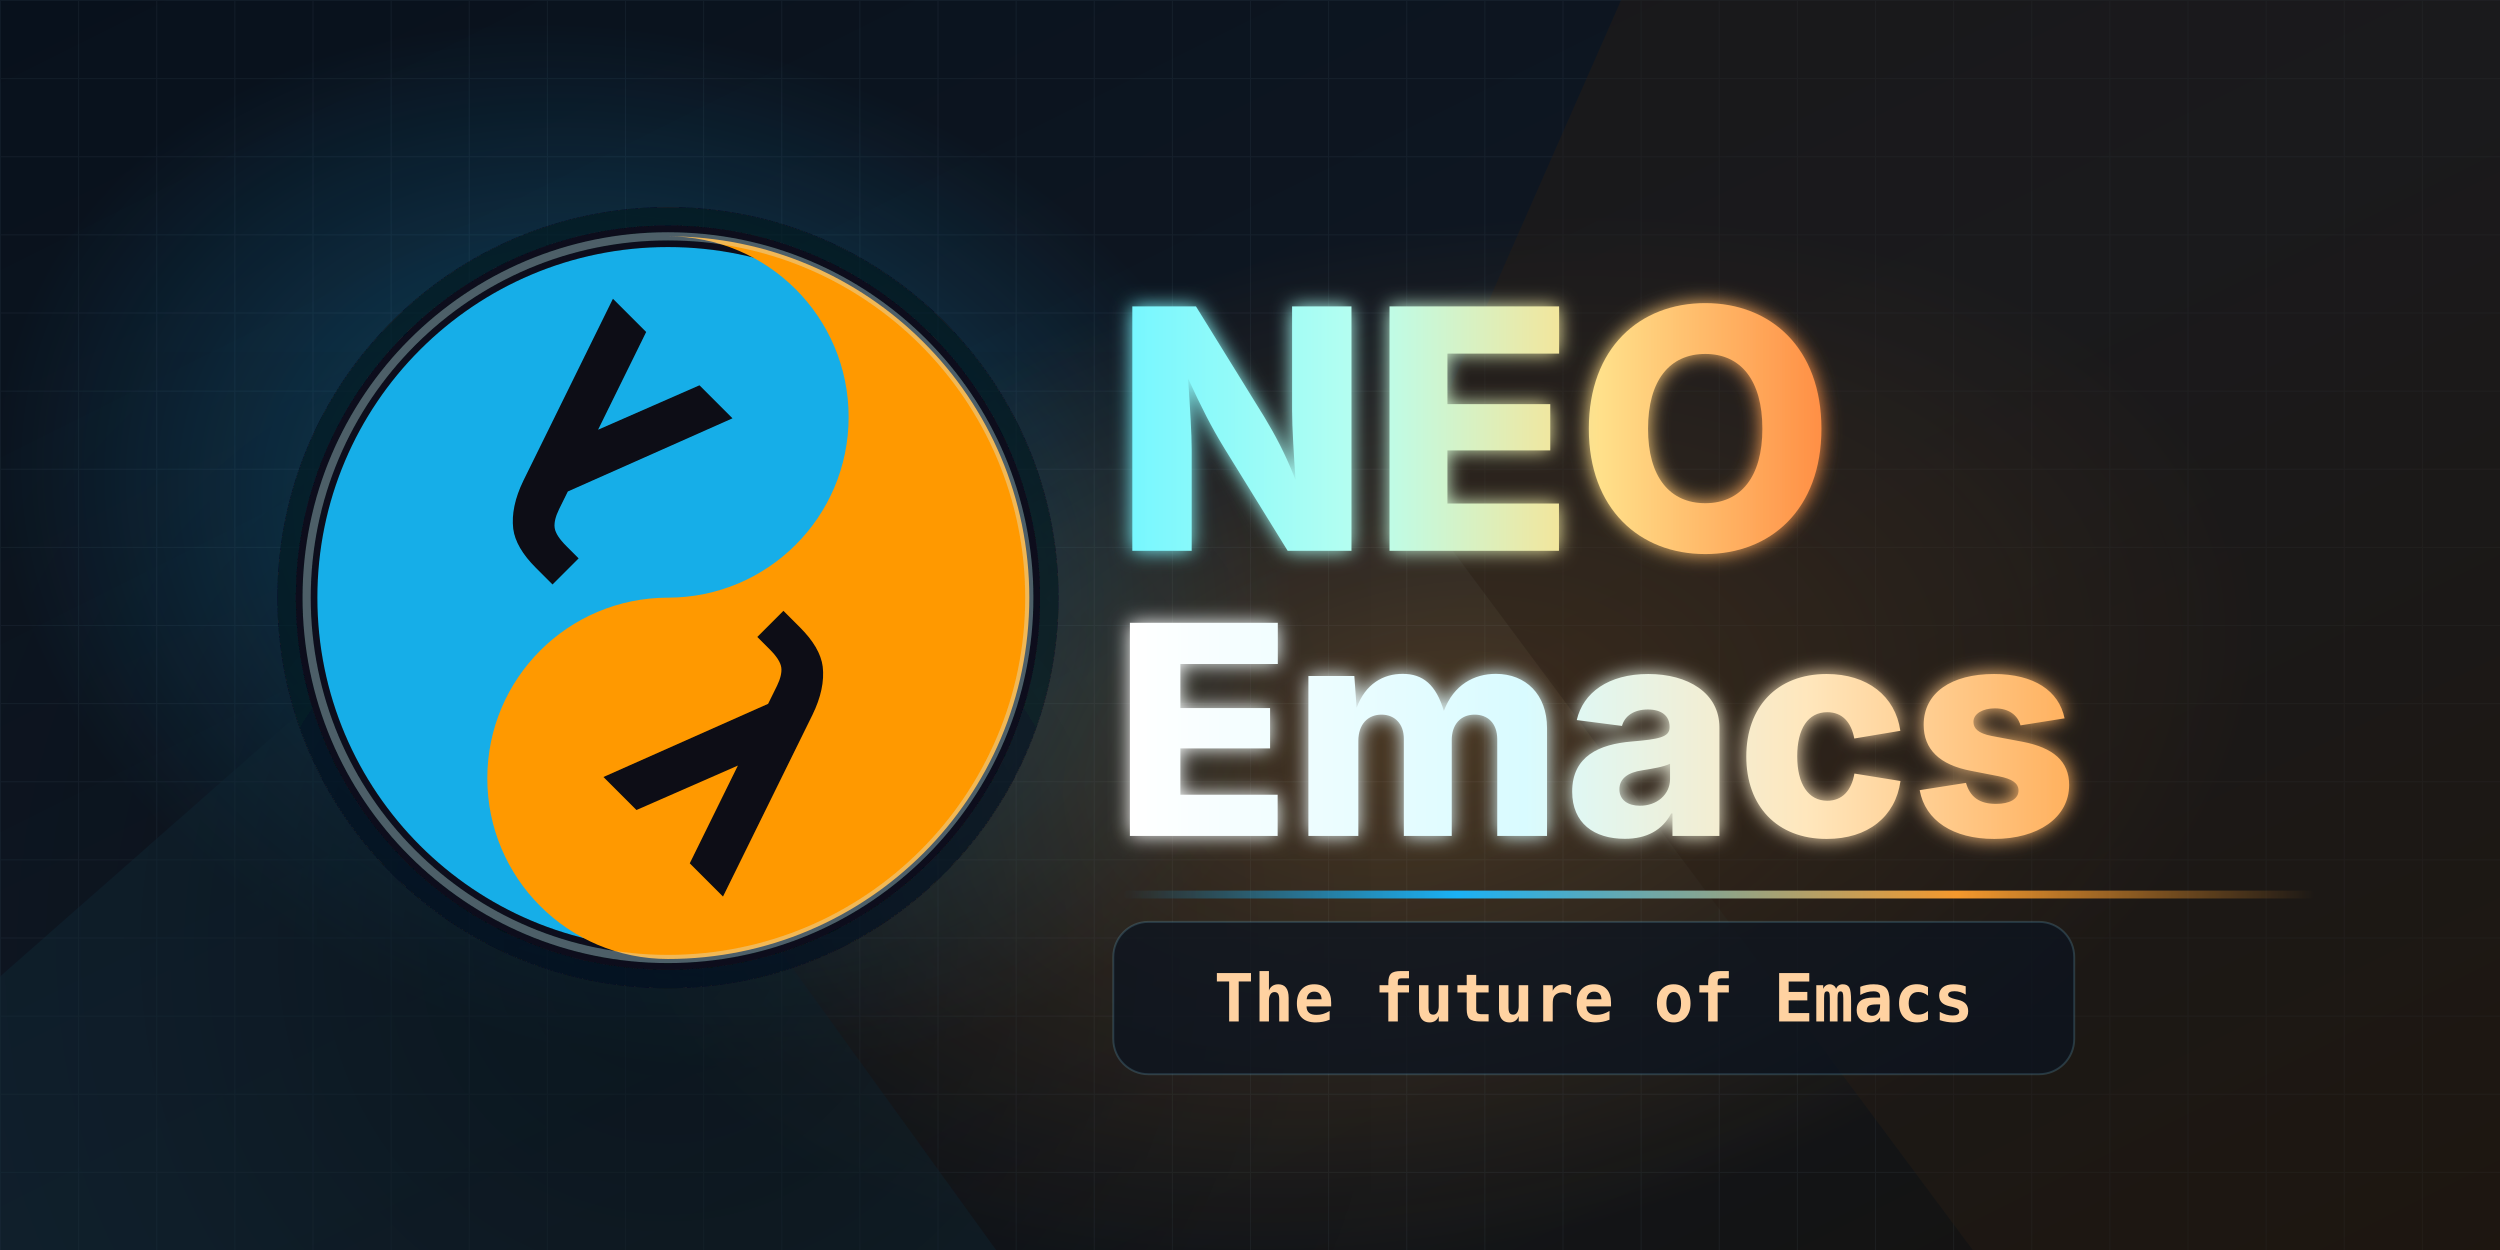
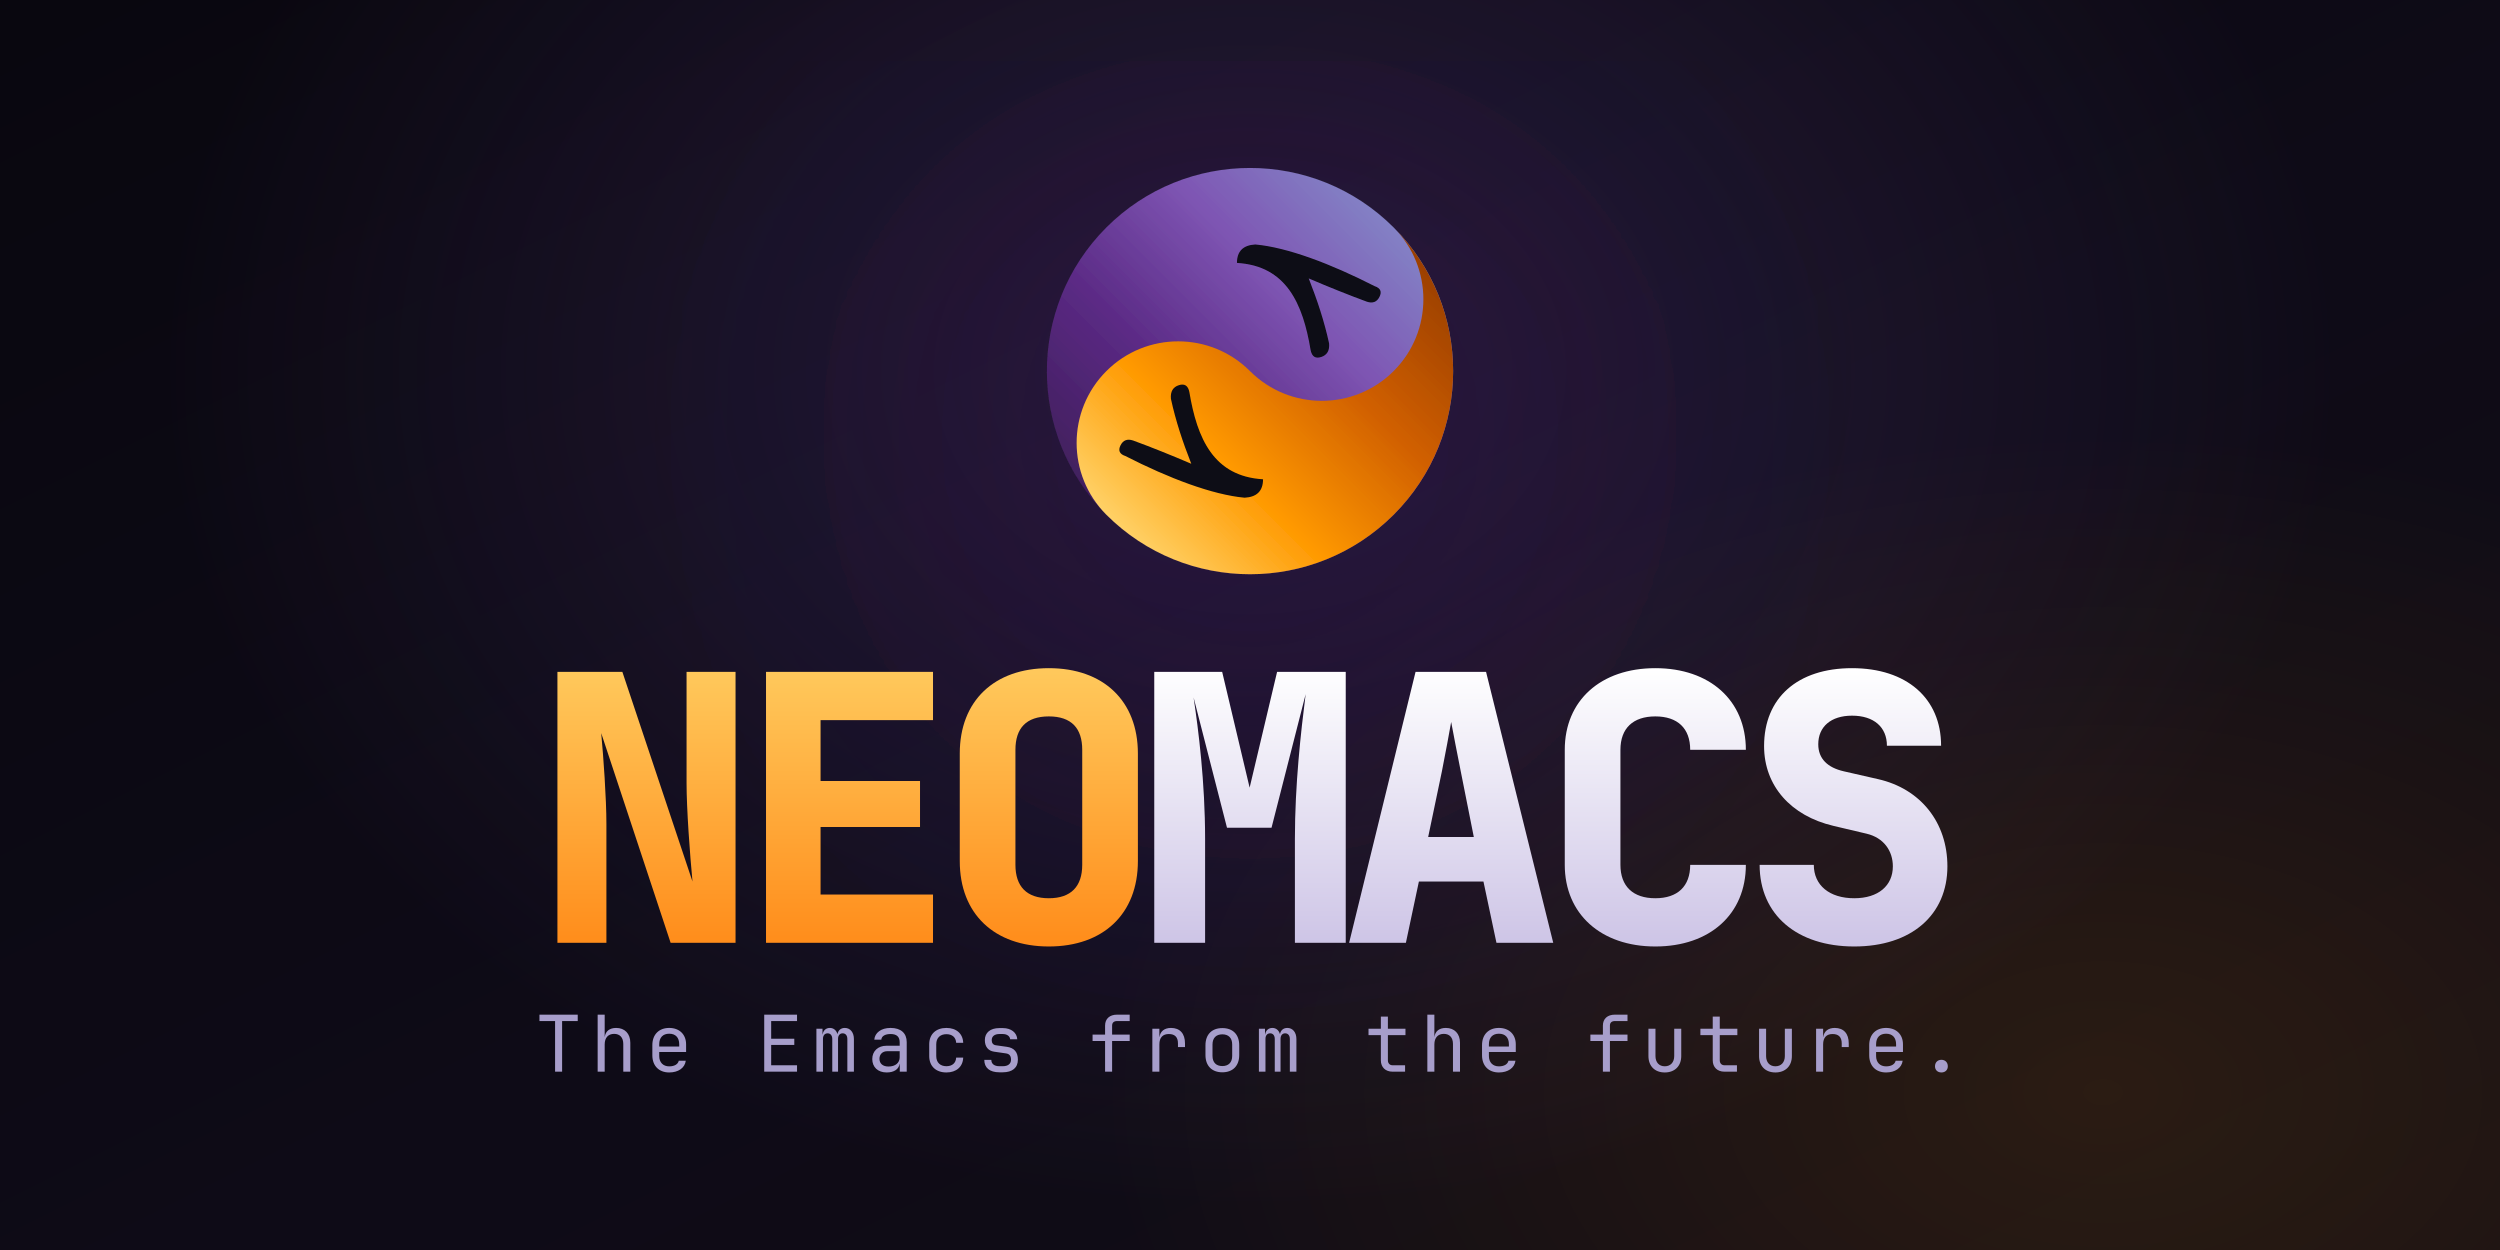
- <svg xmlns="http://www.w3.org/2000/svg" viewBox="0 0 1280 640" width="1280" height="640" role="img" aria-labelledby="title desc">
+ <svg xmlns="http://www.w3.org/2000/svg" viewBox="0 0 1280 640" width="1280" height="640" role="img" aria-labelledby="markTitle markDesc">
  <defs>
-     <linearGradient id="background" x1="0" y1="0" x2="1" y2="1">
-       <stop offset="0%" stop-color="#08111c" />
-       <stop offset="52%" stop-color="#101823" />
-       <stop offset="100%" stop-color="#15120e" />
+     <linearGradient id="bg" x1="0" y1="0" x2="1" y2="1">
+       <stop offset="0%" stop-color="#09070f" />
+       <stop offset="55%" stop-color="#0e0b17" />
+       <stop offset="100%" stop-color="#120d14" />
    </linearGradient>
-     <radialGradient id="blueGlow" cx="0" cy="0" r="1" gradientUnits="userSpaceOnUse" gradientTransform="translate(330 280) rotate(18) scale(340 260)">
-       <stop offset="0%" stop-color="#17b7ff" stop-opacity="0.34" />
-       <stop offset="100%" stop-color="#17b7ff" stop-opacity="0" />
+     <radialGradient id="bloomPurple" cx="0" cy="0" r="1" gradientUnits="userSpaceOnUse" gradientTransform="translate(640.0 190.0) scale(560 430)">
+       <stop offset="0%" stop-color="#7e55b3" stop-opacity="0.24" />
+       <stop offset="100%" stop-color="#7e55b3" stop-opacity="0" />
    </radialGradient>
-     <radialGradient id="orangeGlow" cx="0" cy="0" r="1" gradientUnits="userSpaceOnUse" gradientTransform="translate(730 380) rotate(-12) scale(430 260)">
-       <stop offset="0%" stop-color="#ff9f2e" stop-opacity="0.24" />
-       <stop offset="100%" stop-color="#ff9f2e" stop-opacity="0" />
+     <radialGradient id="bloomOrange" cx="0" cy="0" r="1" gradientUnits="userSpaceOnUse" gradientTransform="translate(1080 560) scale(520 340)">
+       <stop offset="0%" stop-color="#ff9900" stop-opacity="0.11" />
+       <stop offset="100%" stop-color="#ff9900" stop-opacity="0" />
    </radialGradient>
-     <linearGradient id="wordmarkGradient" x1="0" y1="0" x2="1" y2="0">
-       <stop offset="0%" stop-color="#77f7ff" />
-       <stop offset="34%" stop-color="#b8fff0" />
-       <stop offset="68%" stop-color="#ffe08a" />
-       <stop offset="100%" stop-color="#ff8f45" />
+     <linearGradient id="neoFill" x1="0" y1="0" x2="0" y2="1">
+       <stop offset="0%" stop-color="#ffc95c" />
+       <stop offset="100%" stop-color="#ff8c1a" />
    </linearGradient>
-     <linearGradient id="emacsGradient" x1="0" y1="0" x2="1" y2="0">
+     <linearGradient id="macsFill" x1="0" y1="0" x2="0" y2="1">
      <stop offset="0%" stop-color="#ffffff" />
-       <stop offset="42%" stop-color="#d9fbff" />
-       <stop offset="72%" stop-color="#ffe7bd" />
-       <stop offset="100%" stop-color="#ffb15f" />
+       <stop offset="100%" stop-color="#cdc4e6" />
    </linearGradient>
-     <linearGradient id="lineGradient" x1="0" y1="0" x2="1" y2="0">
-       <stop offset="0%" stop-color="#19b8ff" stop-opacity="0" />
-       <stop offset="28%" stop-color="#19b8ff" stop-opacity="0.95" />
-       <stop offset="70%" stop-color="#ff9f2e" stop-opacity="0.95" />
-       <stop offset="100%" stop-color="#ff9f2e" stop-opacity="0" />
+     <linearGradient id="emacsPurple" x1="20" y1="40" x2="20" y2="0" gradientUnits="userSpaceOnUse">
+       <stop offset="0" stop-color="#411f5d" />
+       <stop offset="0.35" stop-color="#5b2a85" />
+       <stop offset="0.7" stop-color="#7e55b3" />
+       <stop offset="1" stop-color="#8381c5" />
    </linearGradient>
-     <filter id="softShadow" x="-40%" y="-40%" width="180%" height="180%">
-       <feDropShadow dx="0" dy="18" stdDeviation="22" flood-color="#000000" flood-opacity="0.42" />
+     <linearGradient id="emacsOrange" x1="20" y1="0" x2="20" y2="40" gradientUnits="userSpaceOnUse">
+       <stop offset="0" stop-color="#9a3f00" />
+       <stop offset="0.35" stop-color="#d05f00" />
+       <stop offset="0.7" stop-color="#ff9900" />
+       <stop offset="1" stop-color="#ffd166" />
+     </linearGradient>
+     <filter id="markGlow" x="-60%" y="-60%" width="220%" height="220%">
+       <feDropShadow dx="0" dy="6" stdDeviation="30" flood-color="#3b1a63" flood-opacity="0.55" />
    </filter>
-     <filter id="wordGlow" x="-30%" y="-80%" width="160%" height="260%">
-       <feGaussianBlur stdDeviation="5" result="blur" />
-       <feMerge>
-         <feMergeNode in="blur" />
-         <feMergeNode in="SourceGraphic" />
-       </feMerge>
-     </filter>
-     <pattern id="grid" width="40" height="40" patternUnits="userSpaceOnUse">
-       <path d="M40 0H0V40" fill="none" stroke="#8fb7cc" stroke-opacity="0.075" stroke-width="1" />
-     </pattern>
-     <clipPath id="taijituClip">
-       <circle cx="0" cy="0" r="184" />
+     <clipPath id="frameClip">
+       <rect width="1280" height="640" rx="0" />
    </clipPath>
  </defs>
-   <rect width="1280" height="640" fill="url(#background)" />
-   <rect width="1280" height="640" fill="url(#grid)" opacity="0.85" />
-   <rect width="1280" height="640" fill="url(#blueGlow)" />
-   <rect width="1280" height="640" fill="url(#orangeGlow)" />
-   <g opacity="0.42">
-     <path d="M0 500L250 280L510 640H0Z" fill="#102a3a" />
-     <path d="M830 0H1280V640H1010L720 250Z" fill="#281d14" />
-     <path d="M210 88H1110" stroke="url(#lineGradient)" stroke-width="2" />
-     <path d="M210 552H1110" stroke="url(#lineGradient)" stroke-width="2" />
+   <rect width="1280" height="640" fill="url(#bg)" />
+   <rect width="1280" height="640" fill="url(#bloomPurple)" />
+   <rect width="1280" height="640" fill="url(#bloomOrange)" />
+   <g transform="translate(536.0 86.0) scale(5.2)" filter="url(#markGlow)">
+     <g transform="rotate(45 20 20)">
+       <circle cx="20" cy="20" r="20" fill="url(#emacsPurple)" />
+       <path d="M20 0 a20 20 0 0 1 0 40 a10 10 0 0 1 0 -20 a10 10 0 0 0 0 -20 Z" fill="url(#emacsOrange)" />
+       <g fill="#0d0d12" transform="translate(4.1 -2) rotate(270 13.4 12) translate(13.4 12) scale(1.35) translate(-13.4 -12)">
+         <path d="M10.9 7.6 C13.3 10.3 12.2 13.1 10.2 15.9 Q9.8 16.5 10.4 16.8 Q11 17.1 11.5 16.5 C12.4 15.1 13.1 13.7 13.8 12.1 C14.4 13.6 15 15 15.6 16.3 Q15.9 16.9 16.5 16.7 Q17.1 16.5 16.8 15.9 C15.7 12.5 14.3 9.4 12.8 7.6 Q11.8 6.7 10.9 7.6 Z" />
+       </g>
+       <g fill="#0d0d12" transform="rotate(180 20 20) translate(4.1 -2) rotate(270 13.4 12) translate(13.4 12) scale(1.35) translate(-13.4 -12)">
+         <path d="M10.9 7.6 C13.3 10.3 12.2 13.1 10.2 15.9 Q9.8 16.5 10.4 16.8 Q11 17.1 11.5 16.5 C12.4 15.1 13.1 13.7 13.8 12.1 C14.4 13.6 15 15 15.6 16.3 Q15.9 16.9 16.5 16.7 Q17.1 16.5 16.8 15.9 C15.7 12.5 14.3 9.4 12.8 7.6 Q11.8 6.7 10.9 7.6 Z" />
+       </g>
+     </g>
  </g>
-   <g transform="translate(142 106) scale(10)" filter="url(#softShadow)">
-     <circle cx="20" cy="20" r="20" fill="#07101a" opacity="0.62" />
-     <circle cx="20" cy="20" r="18.5" fill="#16aee8" stroke="#07101a" stroke-width="1.1" />
-     <path d="M20 1.5 a18.5 18.5 0 0 1 0 37 a9.25 9.25 0 0 1 0 -18.5 a9.25 9.25 0 0 0 0 -18.5 Z" fill="#ff9900" />
-     <circle cx="20" cy="20" r="18.5" fill="none" stroke="#d7f6ff" stroke-opacity="0.34" stroke-width="0.42" />
-     <text x="16" y="18" text-anchor="middle" font-size="16.5" font-weight="700" fill="#0d0d12" font-family="JetBrains Mono, Cascadia Code, Menlo, Consolas, monospace" transform="rotate(225 16 12)">λ</text>
-     <text x="16" y="18" text-anchor="middle" font-size="16.5" font-weight="700" fill="#0d0d12" font-family="JetBrains Mono, Cascadia Code, Menlo, Consolas, monospace" transform="rotate(180 20 20) rotate(225 16 12)">λ</text>
-   </g>
-   <g transform="translate(570 0)">
-     <text x="0" y="282" font-family="IBM Plex Sans Condensed, IBM Plex Sans, Inter, Segoe UI, sans-serif" font-size="172" font-weight="800" letter-spacing="0" fill="url(#wordmarkGradient)" filter="url(#wordGlow)">NEO</text>
-     <text x="0" y="428" font-family="IBM Plex Sans Condensed, IBM Plex Sans, Inter, Segoe UI, sans-serif" font-size="150" font-weight="780" letter-spacing="0" fill="url(#emacsGradient)" filter="url(#wordGlow)">Emacs</text>
-     <rect x="5" y="456" width="610" height="4" rx="2" fill="url(#lineGradient)" />
-   </g>
-   <g transform="translate(570 520)">
-     <rect x="0" y="-48" width="492" height="78" rx="18" fill="#0b141f" fill-opacity="0.74" stroke="#86dfff" stroke-opacity="0.18" />
-     <text x="246" y="3" font-family="JetBrains Mono, Cascadia Code, Menlo, Consolas, monospace" font-size="34" font-weight="650" text-anchor="middle" fill="#ffd2a1">The future of Emacs</text>
-   </g>
+   <path d="M285.40 482.70H310.48V421.90C310.48 408.79 308.96 387.51 307.82 375.35L343.35 482.70H376.60V344.00H351.52V401.00C351.52 414.11 353.23 437.48 354.56 451.35L318.65 344.00H285.40Z M392.20 482.70H477.70V458.00H420.13V423.42H471.05V399.86H420.13V368.70H477.70V344.00H392.20Z M537.00 484.60C564.93 484.60 582.60 467.88 582.60 440.90V385.80C582.60 358.82 564.93 342.10 537.00 342.10C509.07 342.10 491.40 358.82 491.40 385.80V440.90C491.40 467.88 509.07 484.60 537.00 484.60ZM537.00 459.90C525.60 459.90 519.90 453.82 519.90 442.80V383.90C519.90 372.88 525.41 366.80 537.00 366.80C548.59 366.80 554.10 372.88 554.10 383.90V442.80C554.10 453.82 548.40 459.90 537.00 459.90Z" fill="url(#neoFill)" />
+   <path d="M590.98 482.70H617.01V429.50C617.01 400.43 613.59 373.64 611.12 357.11L628.22 423.80H651.02L668.50 355.40C666.03 374.97 662.99 401.76 662.99 429.50V482.70H689.02V344.00H653.87L639.81 403.28L625.75 344.00H590.98Z M690.75 482.70H719.82L726.47 451.35H759.53L766.18 482.70H795.25L760.86 344.00H724.76ZM731.22 428.55 738.25 394.92C740.15 385.42 742.05 374.97 743.00 369.65C743.95 374.97 746.04 385.42 747.94 395.11L754.59 428.55Z M847.52 484.60C875.45 484.60 893.88 468.07 893.88 442.80H865.38C865.38 453.82 858.92 459.90 847.52 459.90C836.12 459.90 829.66 453.82 829.66 442.80V383.90C829.66 372.88 836.12 366.80 847.52 366.80C858.92 366.80 865.38 372.88 865.38 383.90H893.88C893.88 358.63 875.45 342.10 847.52 342.10C819.59 342.10 801.16 358.63 801.16 383.90V442.80C801.16 467.88 819.59 484.60 847.52 484.60Z M949.38 484.60C978.64 484.60 997.07 468.45 997.07 443.56C997.07 421.14 983.39 403.85 961.54 398.91L944.06 394.92C935.70 393.02 930.95 388.46 930.95 381.05C930.95 372.12 937.41 366.42 948.24 366.42C959.45 366.42 966.10 372.31 966.10 381.81H993.84C993.84 357.49 976.17 342.10 948.24 342.10C920.31 342.10 903.21 357.30 903.21 382.00C903.21 402.33 916.89 417.72 938.74 422.85L955.65 426.84C964.58 428.93 969.14 435.77 969.14 443.56C969.14 453.44 961.73 459.90 949.38 459.90C936.65 459.90 928.67 453.25 928.67 442.80H900.93C900.93 468.45 920.12 484.60 949.38 484.60Z" fill="url(#macsFill)" />
+   <path d="M284.20 548.70H287.80V522.78H295.80V519.50H276.20V522.78H284.20Z M306.00 548.70H309.60V534.70C309.60 531.30 311.44 529.34 314.44 529.34C317.32 529.34 319.12 531.18 319.12 534.50V548.70H322.72V533.90C322.72 529.22 319.88 526.30 315.48 526.30C312.12 526.30 310.00 527.98 309.64 530.90H309.60V519.50H306.00Z M342.64 549.10C347.28 549.10 350.64 546.78 351.12 543.10H347.52C347.16 544.86 345.32 545.98 342.64 545.98C339.52 545.98 337.52 543.94 337.52 540.70V538.62H351.28V534.70C351.28 529.62 347.84 526.30 342.64 526.30C337.44 526.30 334.00 529.62 334.00 535.10V540.30C334.00 545.78 337.44 549.10 342.64 549.10ZM337.52 535.82V534.70C337.52 531.22 339.40 529.26 342.64 529.26C345.88 529.26 347.76 531.22 347.76 534.70V535.82Z M391.28 548.70H408.08V545.42H394.84V535.02H406.68V531.82H394.84V522.78H408.08V519.50H391.28Z M418.00 548.70H421.36V531.90C421.36 530.14 422.28 529.06 423.76 529.06C425.20 529.06 426.12 530.18 426.12 531.94V548.70H429.08V531.90C429.08 530.14 430.00 529.06 431.44 529.06C432.92 529.06 433.84 530.18 433.84 531.94V548.70H437.20V531.98C437.20 528.62 435.36 526.30 432.56 526.30C430.52 526.30 429.16 527.50 428.80 529.42H428.76C428.20 527.50 426.80 526.30 424.88 526.30C422.88 526.30 421.48 527.62 421.20 529.62H421.12V526.70H418.00Z M454.00 549.10C457.76 549.10 460.20 547.42 460.60 544.70H460.68V548.70H464.24V533.58C464.24 528.98 461.28 526.30 455.96 526.30C451.04 526.30 447.92 528.86 447.64 532.30H451.24C451.36 530.50 453.16 529.42 455.96 529.42C459.12 529.42 460.64 530.82 460.64 533.70V535.42H453.84C449.56 535.42 446.60 538.18 446.60 542.22C446.60 546.34 449.44 549.10 454.00 549.10ZM454.88 546.06C452.00 546.06 450.28 544.54 450.28 542.10C450.28 539.78 451.88 538.22 454.24 538.22H460.64V541.30C460.64 544.22 458.40 546.06 454.88 546.06Z M484.56 549.10C489.64 549.10 493.00 546.18 493.16 541.50H489.56C489.40 544.30 487.52 545.90 484.56 545.90C481.40 545.90 479.36 544.02 479.36 540.70V534.66C479.36 531.38 481.40 529.50 484.56 529.50C487.52 529.50 489.40 531.10 489.56 533.90H493.16C493.00 529.22 489.64 526.30 484.56 526.30C479.24 526.30 475.76 529.46 475.76 534.70V540.70C475.76 545.94 479.24 549.10 484.56 549.10Z M511.68 549.02H513.44C518.36 549.02 521.16 546.66 521.16 542.54C521.16 538.70 519.28 536.50 515.56 535.98L509.88 535.18C508.48 534.98 507.76 534.06 507.76 532.54C507.76 530.62 509.20 529.42 511.68 529.42H513.44C515.64 529.42 517.08 530.58 517.20 532.10H520.84C520.64 528.70 517.72 526.38 513.44 526.38H511.68C507.04 526.38 504.24 528.70 504.24 532.54C504.24 535.90 505.96 538.02 508.96 538.46L515.04 539.34C516.80 539.58 517.64 540.62 517.64 542.54C517.64 544.66 516.12 545.90 513.44 545.90H511.68C509.08 545.90 507.56 544.70 507.56 542.66H503.96C503.96 546.74 506.76 549.02 511.68 549.02Z M565.80 548.70H569.40V532.98H578.40V529.70H569.40V525.10C569.40 523.58 570.32 522.78 571.96 522.78H578.40V519.50H571.96C568.12 519.50 565.80 521.62 565.80 525.10V529.70H559.40V532.98H565.80Z M590.00 548.70H593.60V534.70C593.60 531.30 595.28 529.42 598.44 529.42C601.48 529.42 603.12 530.98 603.12 534.22V536.10H606.72V534.22C606.72 529.18 604.12 526.30 599.56 526.30C596.16 526.30 594.04 528.06 593.68 530.90H593.60V526.70H590.00Z M625.84 549.02C631.12 549.02 634.48 545.78 634.48 540.22V535.18C634.48 529.58 631.16 526.38 625.84 526.38C620.52 526.38 617.20 529.58 617.20 535.18V540.22C617.20 545.78 620.56 549.02 625.84 549.02ZM625.84 545.82C622.72 545.82 620.80 544.02 620.80 540.62V534.78C620.80 531.38 622.72 529.58 625.84 529.58C628.96 529.58 630.88 531.38 630.88 534.78V540.62C630.88 544.02 628.96 545.82 625.84 545.82Z M644.56 548.70H647.92V531.90C647.92 530.14 648.84 529.06 650.32 529.06C651.76 529.06 652.68 530.18 652.68 531.94V548.70H655.64V531.90C655.64 530.14 656.56 529.06 658.00 529.06C659.48 529.06 660.40 530.18 660.40 531.94V548.70H663.76V531.98C663.76 528.62 661.92 526.30 659.12 526.30C657.08 526.30 655.72 527.50 655.36 529.42H655.32C654.76 527.50 653.36 526.30 651.44 526.30C649.44 526.30 648.04 527.62 647.76 529.62H647.68V526.70H644.56Z M713.00 548.70H719.40V545.42H713.00C711.56 545.42 710.60 544.42 710.60 542.90V529.98H719.60V526.70H710.60V520.50H707.00V526.70H700.68V529.98H707.00V542.90C707.00 546.42 709.36 548.70 713.00 548.70Z M730.80 548.70H734.40V534.70C734.40 531.30 736.24 529.34 739.24 529.34C742.12 529.34 743.92 531.18 743.92 534.50V548.70H747.52V533.90C747.52 529.22 744.68 526.30 740.28 526.30C736.92 526.30 734.80 527.98 734.44 530.90H734.40V519.50H730.80Z M767.44 549.10C772.08 549.10 775.44 546.78 775.92 543.10H772.32C771.96 544.86 770.12 545.98 767.44 545.98C764.32 545.98 762.32 543.94 762.32 540.70V538.62H776.08V534.70C776.08 529.62 772.64 526.30 767.44 526.30C762.24 526.30 758.80 529.62 758.80 535.10V540.30C758.80 545.78 762.24 549.10 767.44 549.10ZM762.32 535.82V534.70C762.32 531.22 764.20 529.26 767.44 529.26C770.68 529.26 772.56 531.22 772.56 534.70V535.82Z M820.68 548.70H824.28V532.98H833.28V529.70H824.28V525.10C824.28 523.58 825.20 522.78 826.84 522.78H833.28V519.50H826.84C823.00 519.50 820.68 521.62 820.68 525.10V529.70H814.28V532.98H820.68Z M852.36 549.10C857.44 549.10 860.80 545.86 860.80 540.70V526.70H857.20V540.70C857.20 543.90 855.32 545.94 852.36 545.94C849.44 545.94 847.60 543.90 847.60 540.70V526.70H844.00V540.70C844.00 545.86 847.28 549.10 852.36 549.10Z M882.92 548.70H889.32V545.42H882.92C881.48 545.42 880.52 544.42 880.52 542.90V529.98H889.52V526.70H880.52V520.50H876.92V526.70H870.60V529.98H876.92V542.90C876.92 546.42 879.28 548.70 882.92 548.70Z M909.00 549.10C914.08 549.10 917.44 545.86 917.44 540.70V526.70H913.84V540.70C913.84 543.90 911.96 545.94 909.00 545.94C906.08 545.94 904.24 543.90 904.24 540.70V526.70H900.64V540.70C900.64 545.86 903.92 549.10 909.00 549.10Z M929.84 548.70H933.44V534.70C933.44 531.30 935.12 529.42 938.28 529.42C941.32 529.42 942.96 530.98 942.96 534.22V536.10H946.56V534.22C946.56 529.18 943.96 526.30 939.40 526.30C936.00 526.30 933.88 528.06 933.52 530.90H933.44V526.70H929.84Z M965.68 549.10C970.32 549.10 973.68 546.78 974.16 543.10H970.56C970.20 544.86 968.36 545.98 965.68 545.98C962.56 545.98 960.56 543.94 960.56 540.70V538.62H974.32V534.70C974.32 529.62 970.88 526.30 965.68 526.30C960.48 526.30 957.04 529.62 957.04 535.10V540.30C957.04 545.78 960.48 549.10 965.68 549.10ZM960.56 535.82V534.70C960.56 531.22 962.44 529.26 965.68 529.26C968.92 529.26 970.80 531.22 970.80 534.70V535.82Z M994.00 549.10C995.96 549.10 997.28 547.82 997.28 545.94C997.28 543.98 995.96 542.62 994.00 542.62C992.04 542.62 990.72 543.98 990.72 545.94C990.72 547.82 992.04 549.10 994.00 549.10Z" fill="#a79ecb" />
</svg>
